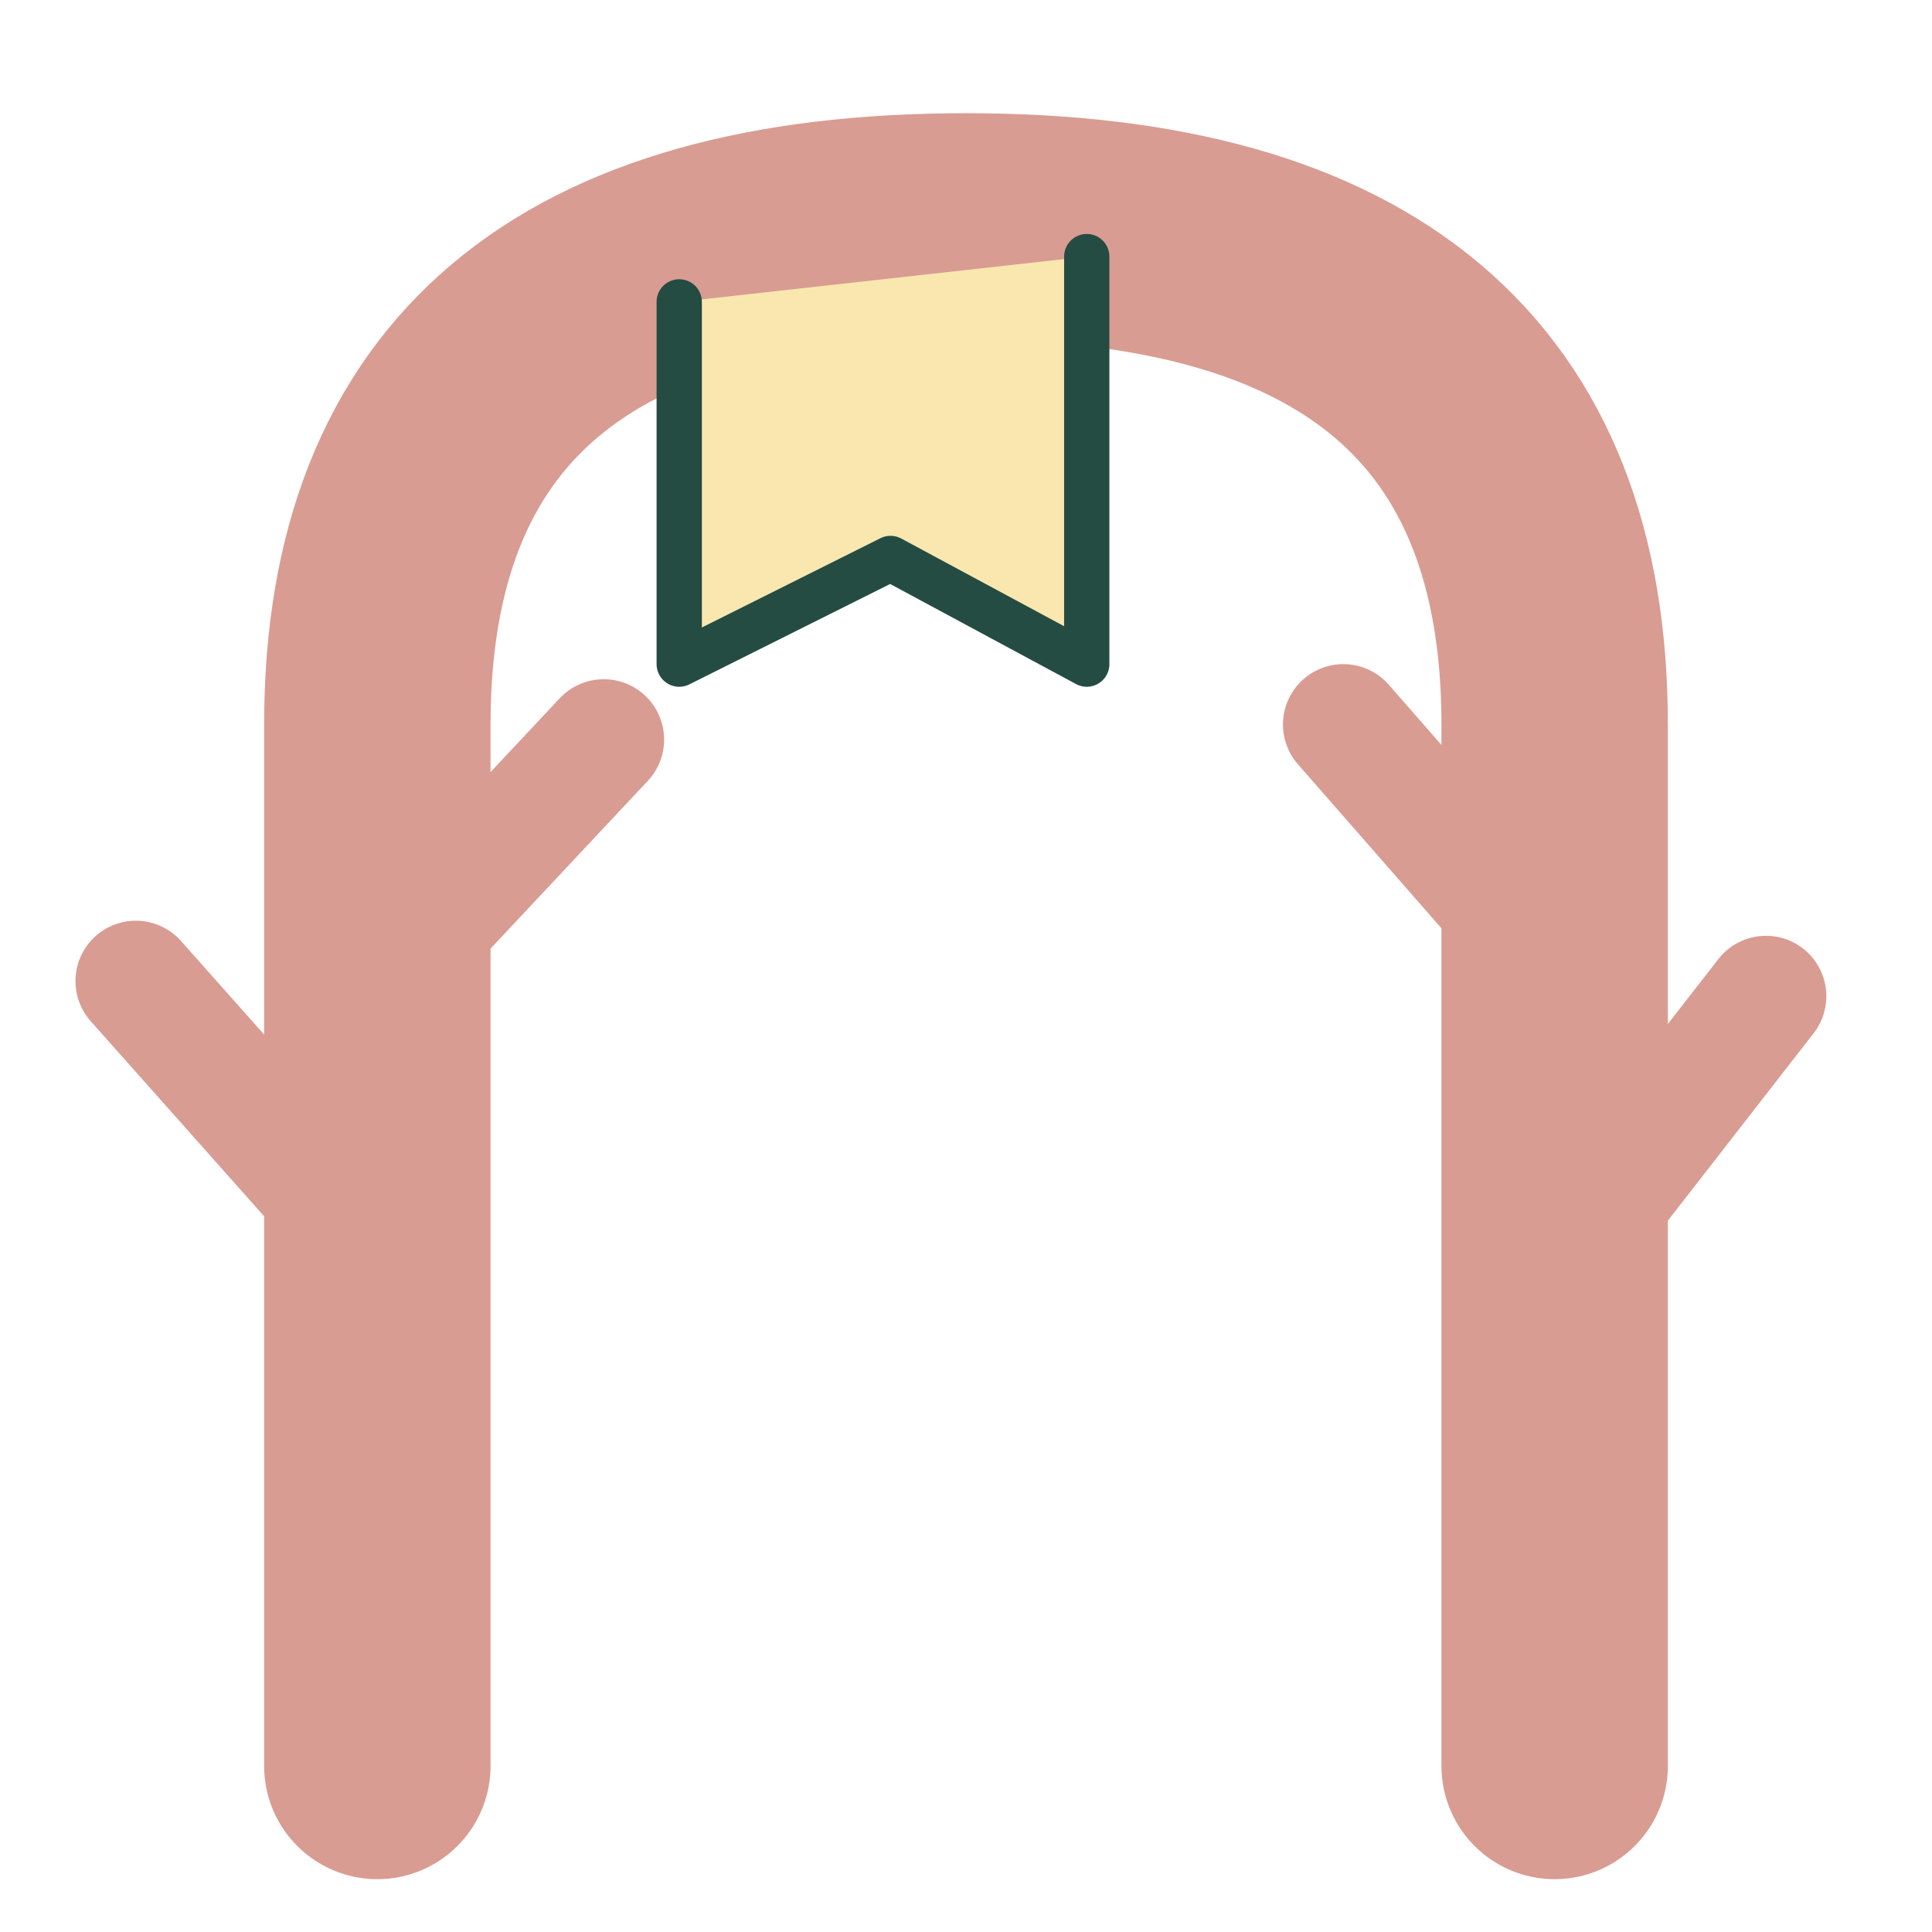
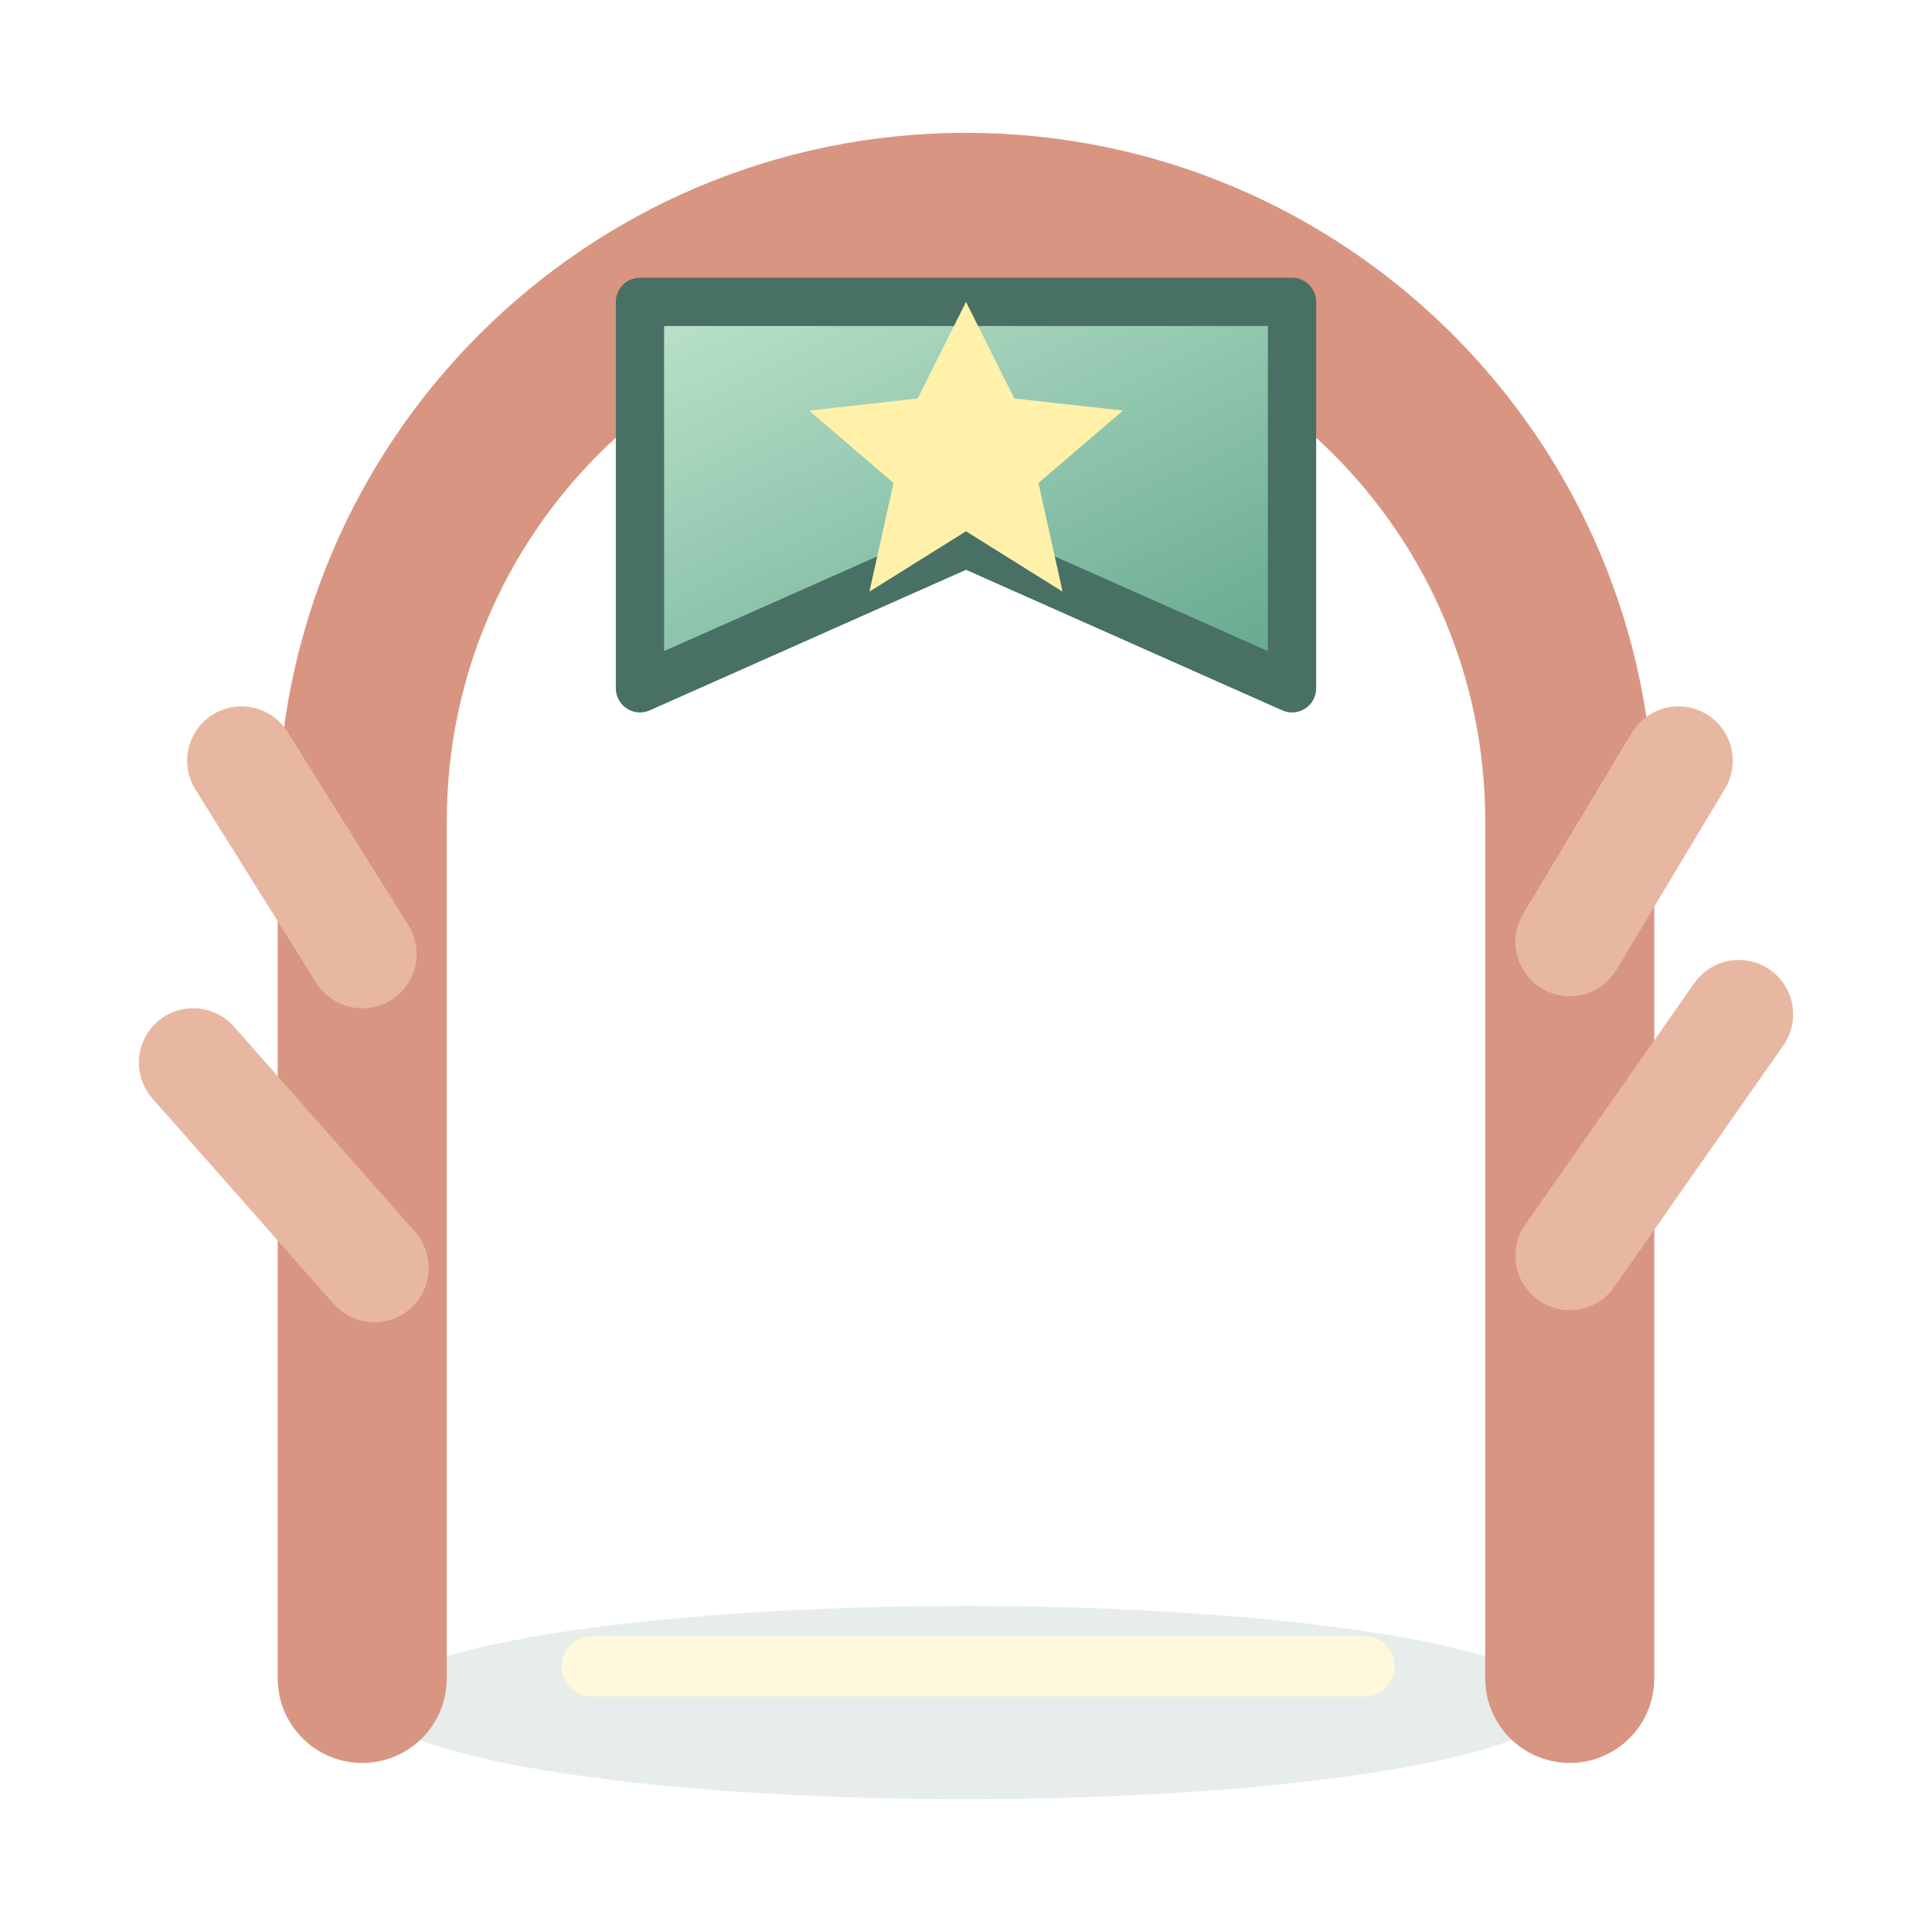
- <svg xmlns="http://www.w3.org/2000/svg" viewBox="0 0 128 128" fill="none">
-   <g stroke="#244c43" stroke-width="3" stroke-linecap="round" stroke-linejoin="round">
-     <path d="M25 117V48q0-33 39-33q39 0 39 33v69" stroke="#d99c92" stroke-width="15" />
-     <path d="M25 83L9 65m16 0L40 49m63 35l14-18m-14-2L89 48" stroke="#d99c92" stroke-width="8" />
-     <path d="M45 20v24l14-7l13 7V17" fill="#f9e7af" />
+ <svg xmlns="http://www.w3.org/2000/svg" viewBox="0 0 160 160" fill="none">
+   <defs>
+     <linearGradient id="gold" x2=".5" y2="1">
+       <stop stop-color="#fff0ac" />
+       <stop offset="1" stop-color="#edb45d" />
+     </linearGradient>
+     <linearGradient id="mint" x2=".8" y2="1">
+       <stop stop-color="#bde3cd" />
+       <stop offset="1" stop-color="#69ab91" />
+     </linearGradient>
+     <linearGradient id="water" x2=".8" y2="1">
+       <stop stop-color="#c3f0f1" />
+       <stop offset="1" stop-color="#70b5c3" />
+     </linearGradient>
+     <linearGradient id="pink" x2=".8" y2="1">
+       <stop stop-color="#ffd5c7" />
+       <stop offset="1" stop-color="#e9a093" />
+     </linearGradient>
+     <radialGradient id="pearl">
+       <stop stop-color="#fffef9" />
+       <stop offset=".65" stop-color="#f4eada" />
+       <stop offset="1" stop-color="#b5d9d5" />
+     </radialGradient>
+   </defs>
+   <ellipse cx="80" cy="141" rx="49" ry="8" fill="#346a57" opacity=".12" />
+   <g stroke="#487065" stroke-width="4" stroke-linecap="round" stroke-linejoin="round">
+     <path d="M30 139V68a50 50 0 0 1 100 0v71" stroke="#d89682" stroke-width="14" />
+     <path d="M31 105l-15-17m14-9-10-16m110 41 14-20m-14-6 9-15" stroke="#e8b7a2" stroke-width="9" />
+     <path d="M53 25h54v32L80 45 53 57Z" fill="url(#mint)" />
+     <path d="M49 138h64" stroke="#fff8dc" stroke-width="5" />
  </g>
+   <path d="m80 25 4 8 9 1-7 6 2 9-8-5-8 5 2-9-7-6 9-1Z" fill="#fff1a9" />
</svg>
